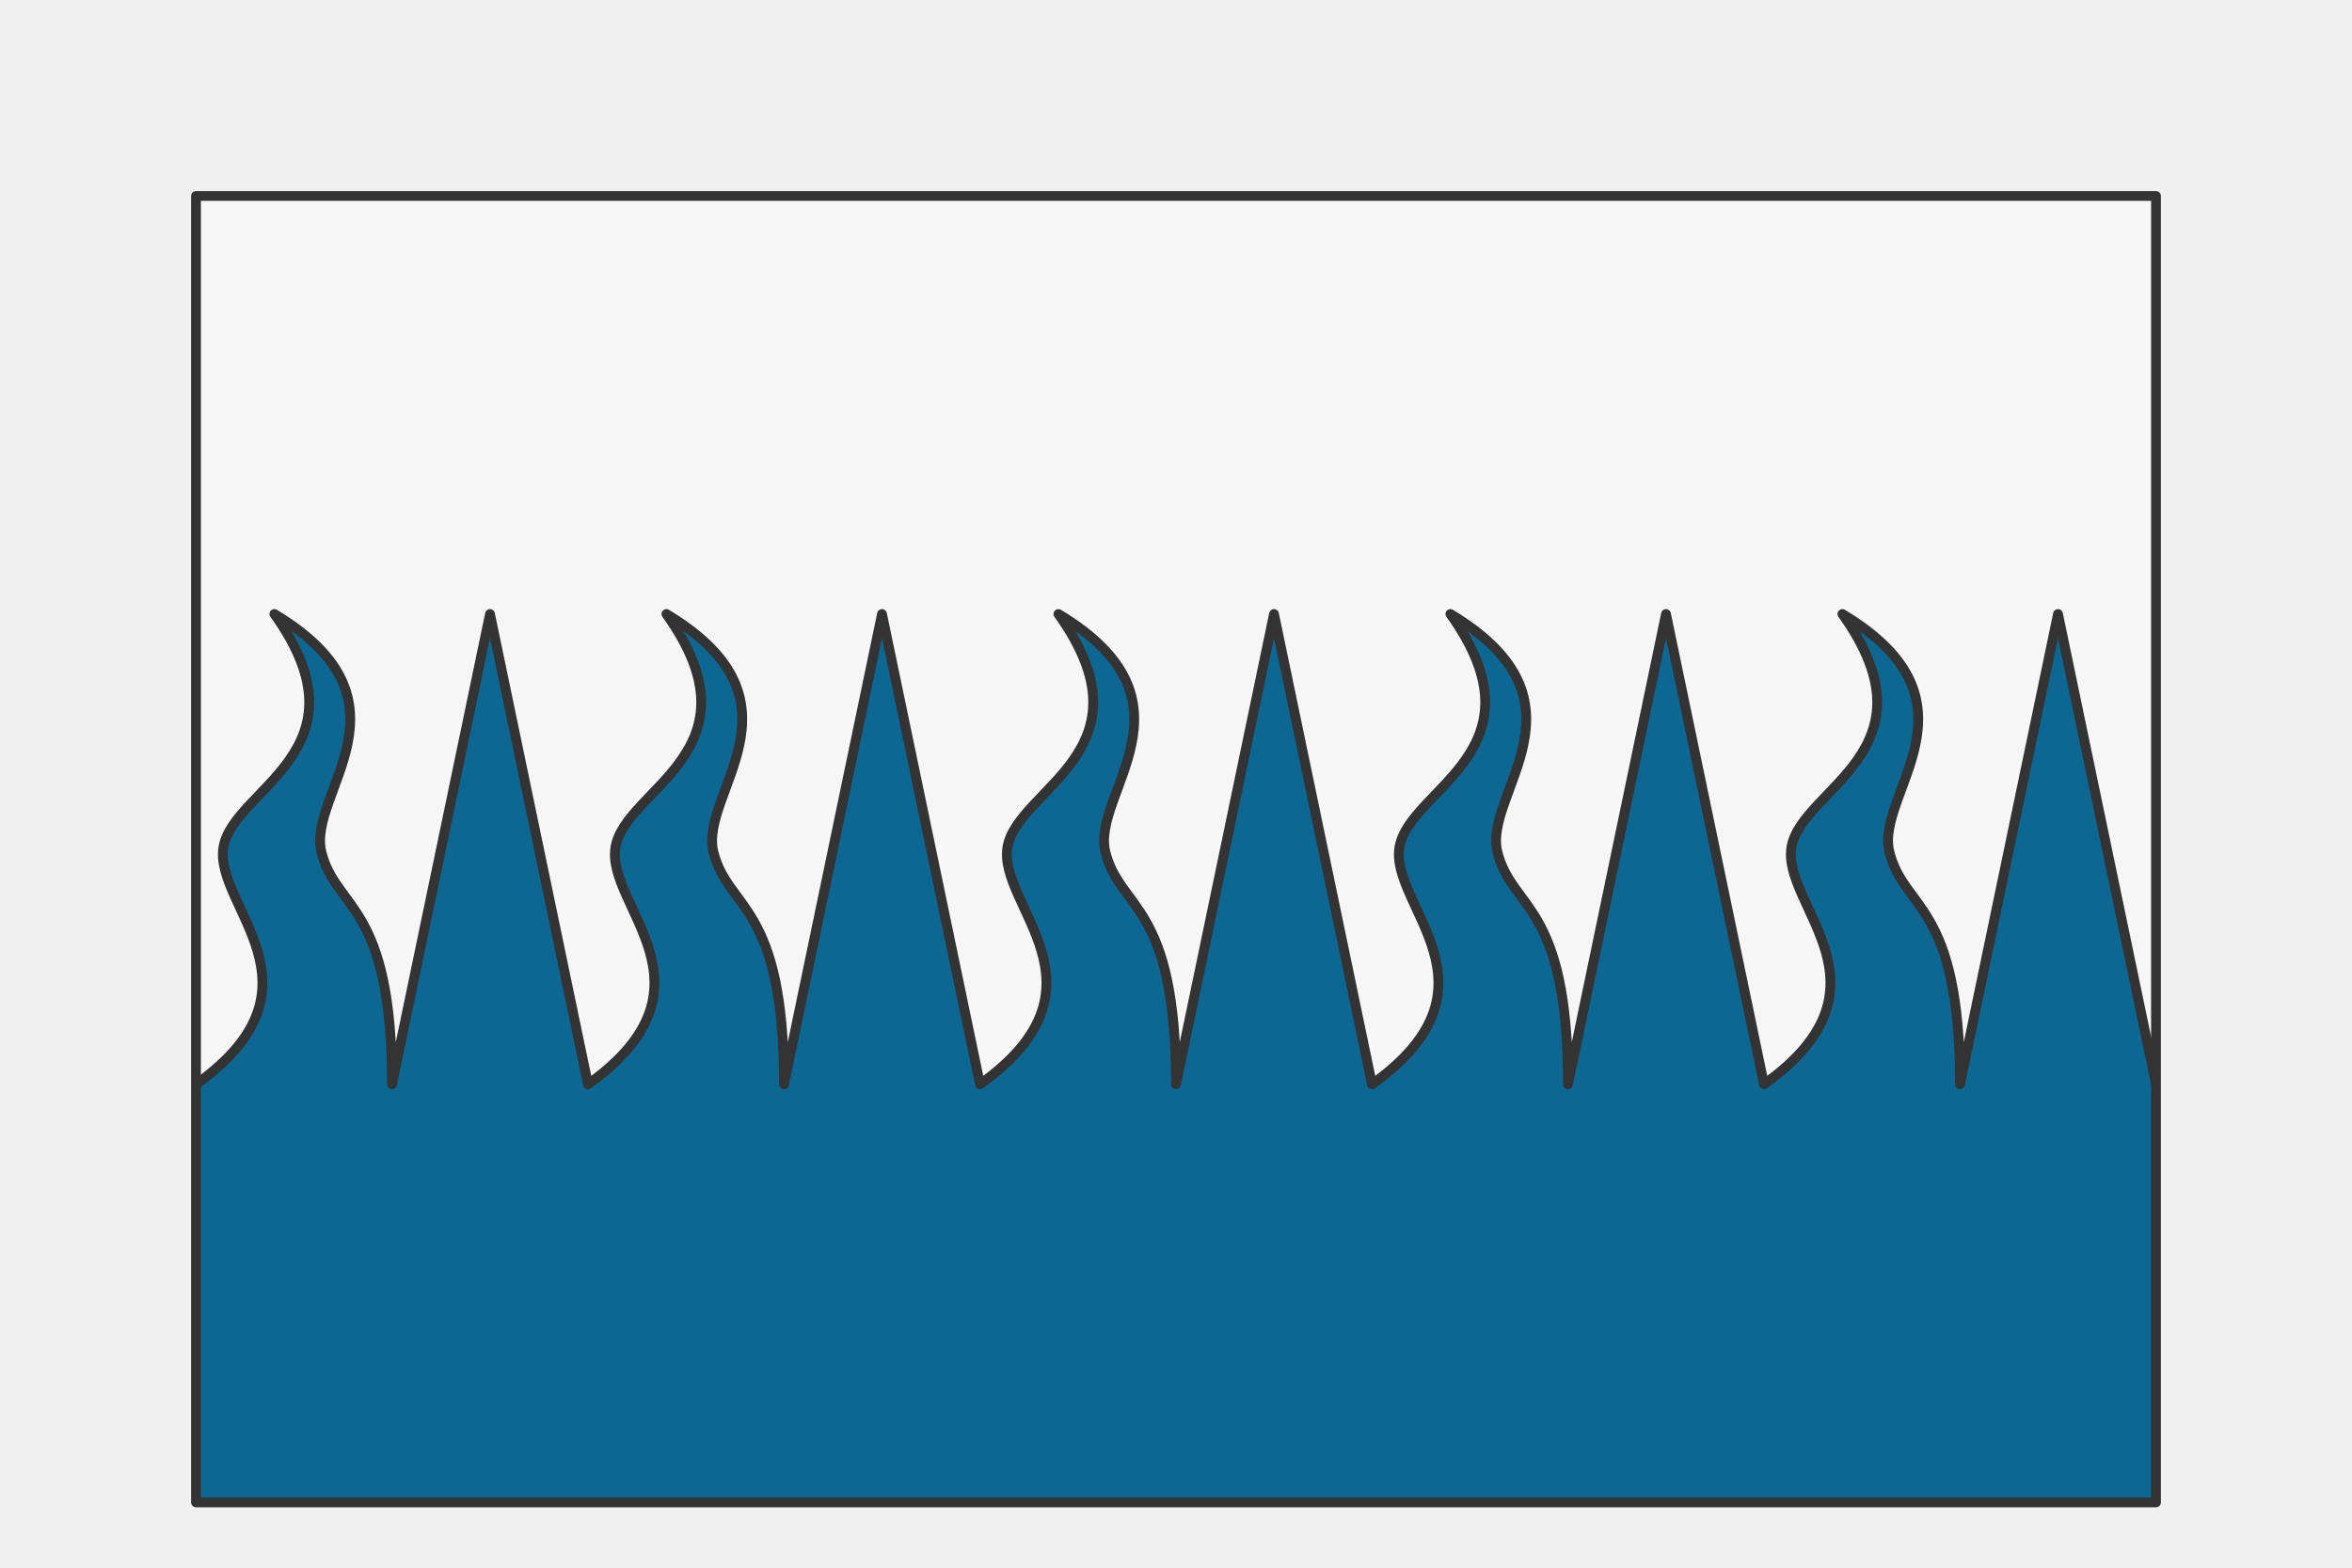
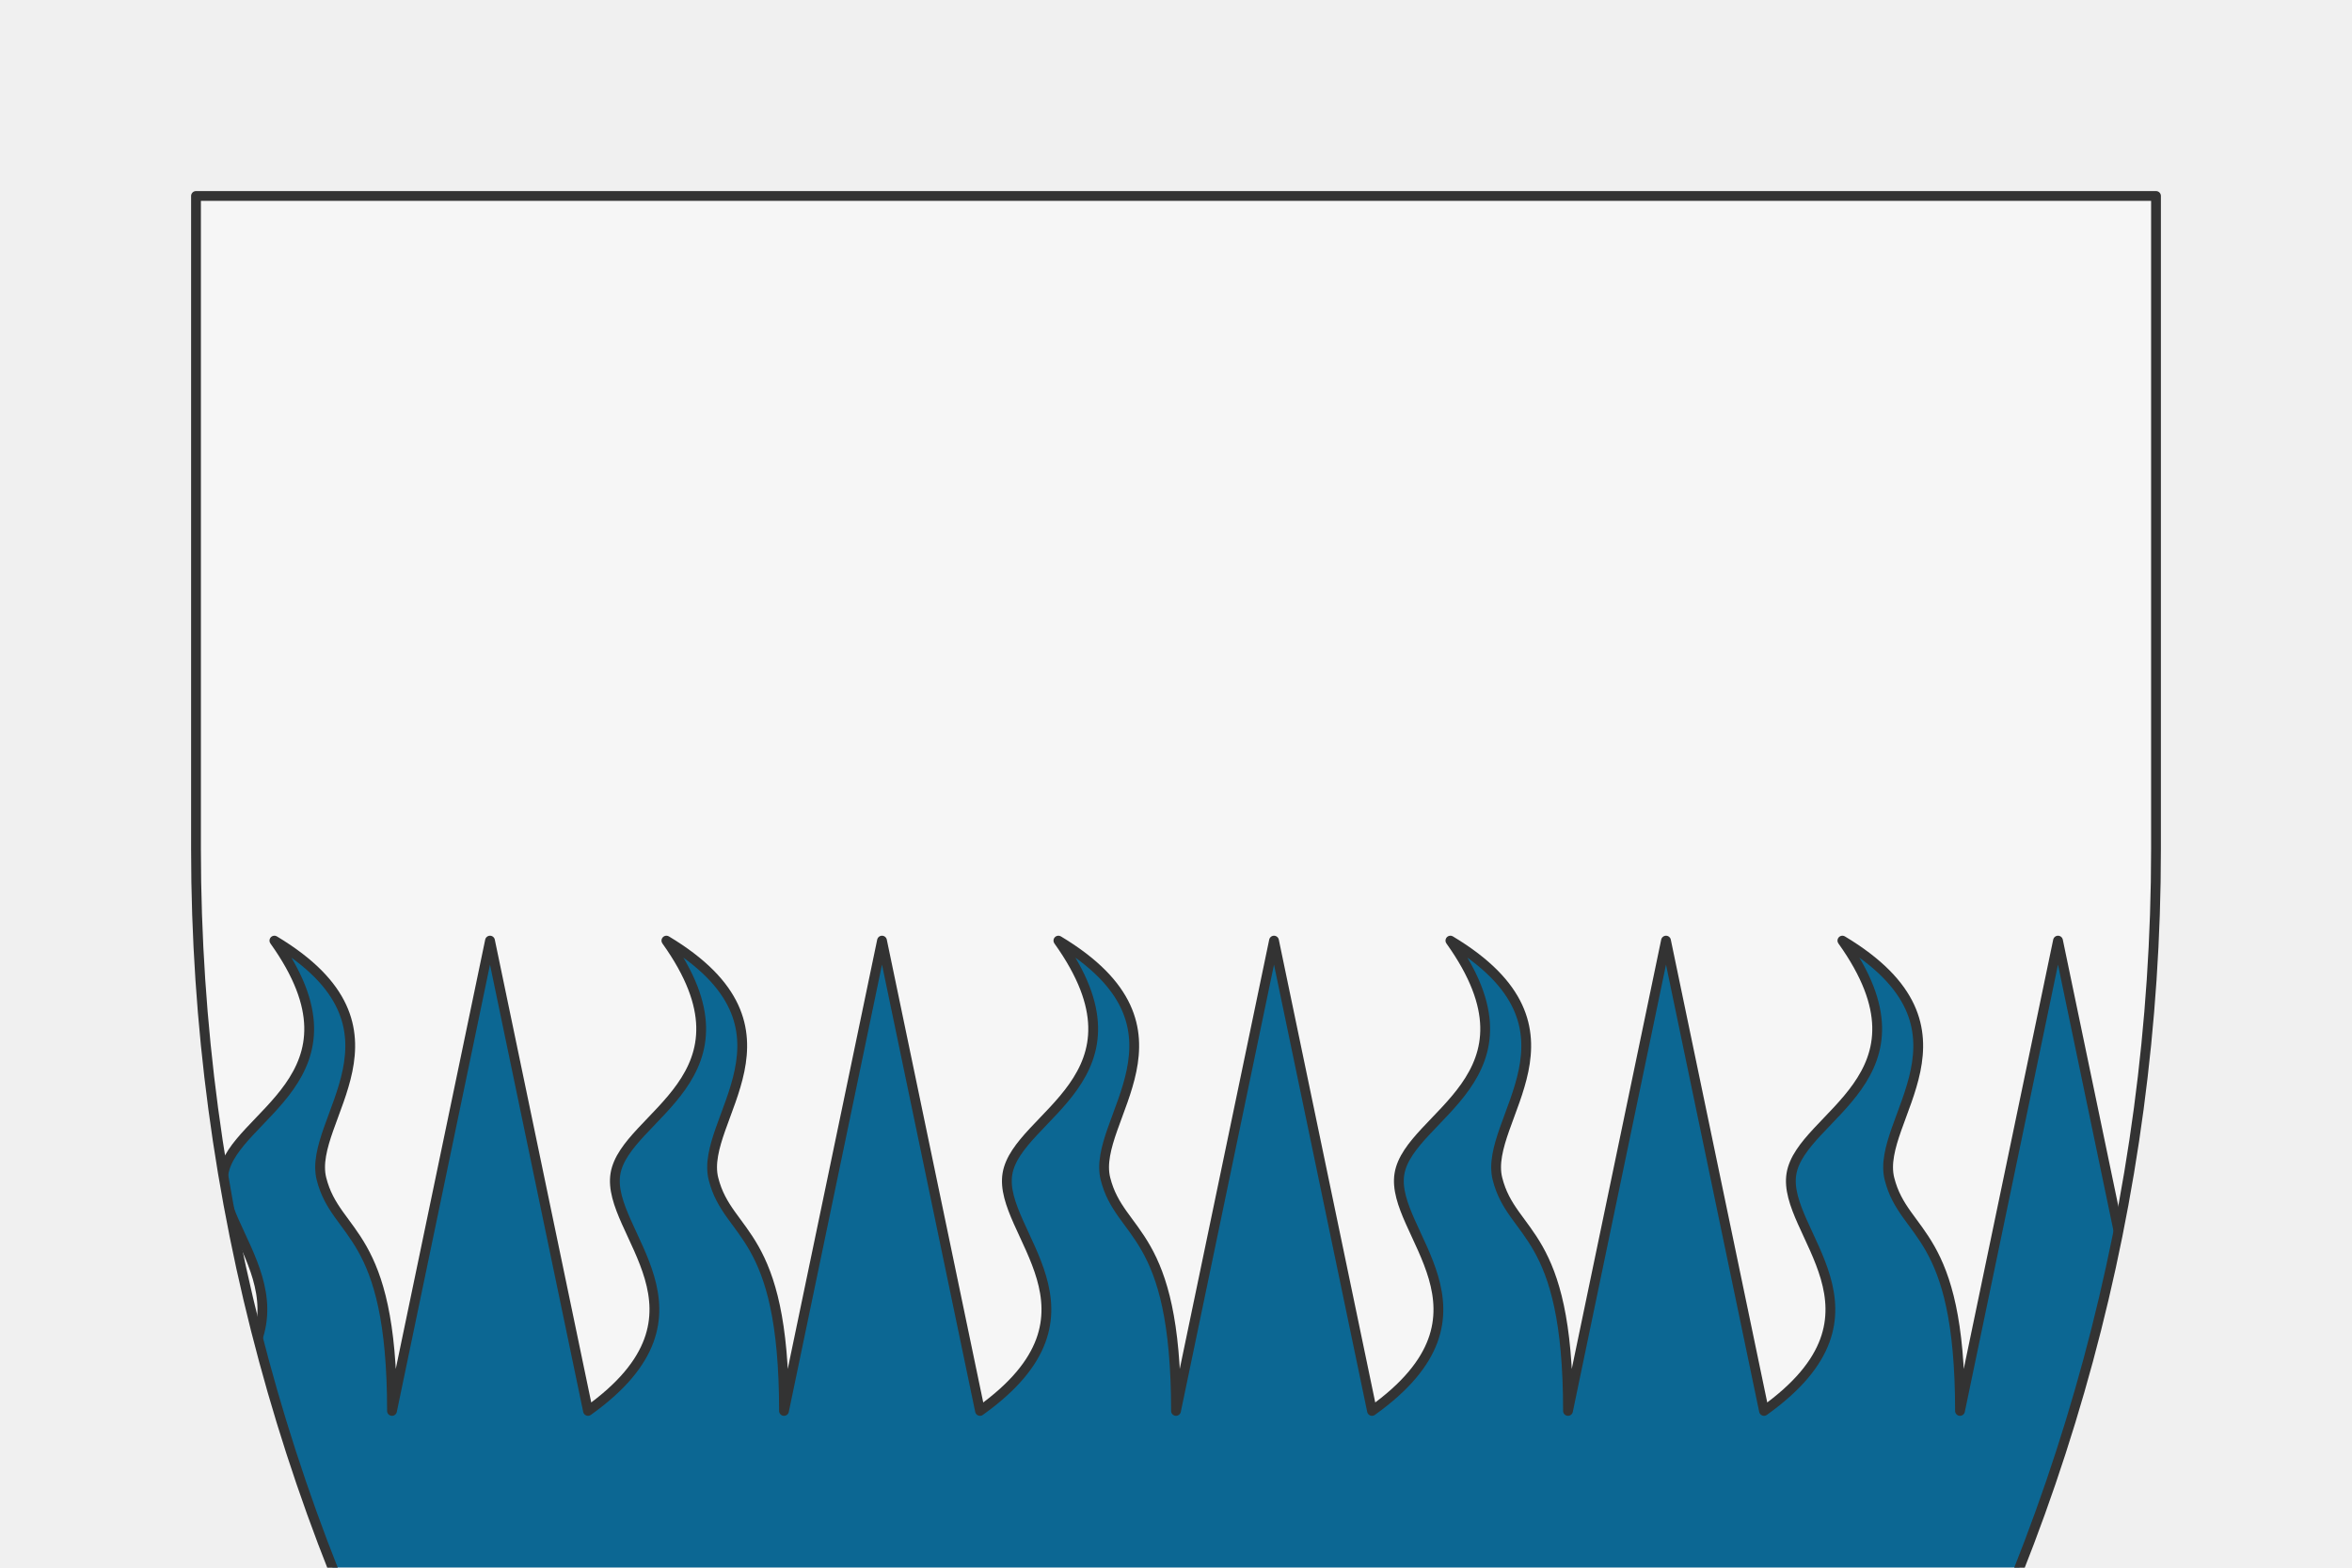
<svg xmlns="http://www.w3.org/2000/svg" preserveAspectRatio="xMidYMin slice" viewBox="0 0 120 80">
  <g transform="translate(10 10)">
    <defs>
      <mask id="a">
-         <path clip-rule="evenodd" d="M0 0h100v66.667H0z" fill-rule="evenodd" fill="#fff" />
+         <path clip-rule="evenodd" d="M50 0h50v33.333a100 100 0 0 1-50 86.603A100 100 0 0 1 0 33.333V0z" fill-rule="evenodd" fill="#fff" />
      </mask>
    </defs>
    <g mask="url(#a)">
-       <path d="M0 0h100v66.667H0z" fill-rule="evenodd" fill="#f0f0f0" />
+       <path d="M50 0h50v33.333a100 100 0 0 1-50 86.603A100 100 0 0 1 0 33.333V0z" fill-rule="evenodd" fill="#f0f0f0" />
      <defs>
        <mask id="b">
-           <path clip-rule="evenodd" d="M-60 45.333c7-5 .9-9.1 1.4-12.1.5-3 7.6-4.9 2.6-11.9 7.5 4.5 1.65 9.15 2.4 12.15s3.6 2.573 3.6 11.85l5-24 5 24c7-5 .9-9.1 1.4-12.1.5-3 7.6-4.9 2.6-11.9 7.5 4.5 1.65 9.15 2.4 12.15s3.6 2.573 3.6 11.85l5-24 5 24c7-5 .9-9.1 1.4-12.1.5-3 7.6-4.9 2.6-11.9 7.5 4.5 1.65 9.15 2.4 12.15s3.6 2.573 3.6 11.85l5-24 5 24c7-5 .9-9.1 1.4-12.1.5-3 7.6-4.9 2.6-11.9 7.5 4.5 1.65 9.15 2.4 12.15s3.6 2.573 3.6 11.85l5-24 5 24c7-5 .9-9.1 1.4-12.1.5-3 7.6-4.9 2.6-11.9 7.5 4.5 1.65 9.15 2.4 12.15s3.6 2.573 3.6 11.85l5-24 5 24c7-5 .9-9.1 1.4-12.1.5-3 7.6-4.9 2.6-11.9 7.5 4.5 1.65 9.15 2.4 12.15s3.6 2.573 3.6 11.85l5-24 5 24c7-5 .9-9.1 1.4-12.1.5-3 7.6-4.9 2.6-11.9 7.5 4.5 1.65 9.15 2.4 12.15s3.6 2.573 3.6 11.85l5-24 5 24c7-5 .9-9.1 1.4-12.1.5-3 7.6-4.9 2.6-11.9 7.5 4.5 1.65 9.15 2.4 12.15s3.6 2.573 3.6 11.85l5-24 5 24c7-5 .9-9.1 1.4-12.1.5-3 7.6-4.9 2.6-11.9 7.5 4.5 1.65 9.15 2.4 12.15s3.6 2.573 3.6 11.85l5-24 5 24c7-5 .9-9.1 1.4-12.1.5-3 7.6-4.9 2.6-11.9 7.5 4.5 1.65 9.15 2.4 12.15s3.6 2.573 3.6 11.85l5-24 5 24c7-5 .9-9.1 1.4-12.1.5-3 7.6-4.9 2.6-11.9 7.5 4.5 1.65 9.15 2.4 12.15s3.6 2.573 3.6 11.85l5-24 5 24c7-5 .9-9.1 1.4-12.1.5-3 7.6-4.9 2.6-11.9 7.5 4.5 1.65 9.15 2.4 12.15s3.6 2.573 3.6 11.85l5-24 5 24h820V-1000h-2000V45.333h940z" fill-rule="evenodd" fill="#fff" />
-           <path d="M-60 45.333c7-5 .9-9.1 1.4-12.1.5-3 7.6-4.9 2.6-11.9 7.5 4.5 1.65 9.15 2.4 12.15s3.6 2.573 3.6 11.85l5-24 5 24c7-5 .9-9.1 1.4-12.1.5-3 7.6-4.9 2.6-11.9 7.5 4.5 1.65 9.15 2.4 12.15s3.6 2.573 3.6 11.85l5-24 5 24c7-5 .9-9.1 1.4-12.1.5-3 7.6-4.9 2.6-11.9 7.5 4.5 1.65 9.15 2.4 12.15s3.6 2.573 3.6 11.85l5-24 5 24c7-5 .9-9.1 1.4-12.1.5-3 7.6-4.9 2.6-11.9 7.5 4.5 1.65 9.15 2.4 12.15s3.6 2.573 3.6 11.85l5-24 5 24c7-5 .9-9.1 1.4-12.1.5-3 7.6-4.9 2.6-11.9 7.5 4.5 1.65 9.15 2.4 12.15s3.6 2.573 3.6 11.85l5-24 5 24c7-5 .9-9.1 1.4-12.1.5-3 7.6-4.9 2.6-11.9 7.5 4.5 1.65 9.15 2.4 12.15s3.6 2.573 3.6 11.85l5-24 5 24c7-5 .9-9.1 1.4-12.1.5-3 7.6-4.9 2.6-11.9 7.5 4.5 1.65 9.15 2.4 12.15s3.6 2.573 3.6 11.85l5-24 5 24c7-5 .9-9.1 1.4-12.1.5-3 7.6-4.9 2.6-11.9 7.5 4.5 1.65 9.15 2.4 12.15s3.6 2.573 3.6 11.85l5-24 5 24c7-5 .9-9.1 1.4-12.1.5-3 7.6-4.9 2.6-11.9 7.5 4.5 1.65 9.15 2.4 12.15s3.6 2.573 3.6 11.85l5-24 5 24c7-5 .9-9.1 1.4-12.1.5-3 7.6-4.9 2.6-11.9 7.5 4.5 1.65 9.15 2.4 12.15s3.6 2.573 3.6 11.85l5-24 5 24c7-5 .9-9.1 1.4-12.1.5-3 7.6-4.9 2.6-11.9 7.5 4.5 1.65 9.15 2.4 12.15s3.6 2.573 3.6 11.85l5-24 5 24c7-5 .9-9.1 1.4-12.1.5-3 7.6-4.9 2.6-11.9 7.5 4.5 1.65 9.15 2.4 12.15s3.6 2.573 3.6 11.85l5-24 5 24h820V-1000h-2000V45.333h940z" fill="none" stroke-width=".1" stroke="#fff" />
+           <path clip-rule="evenodd" d="M-60 62c7-5 .9-9.1 1.4-12.1.5-3 7.6-4.9 2.6-11.9 7.5 4.5 1.65 9.15 2.4 12.15S-50 52.723-50 62l5-24 5 24c7-5 .9-9.1 1.4-12.1.5-3 7.6-4.9 2.6-11.9 7.5 4.5 1.65 9.15 2.4 12.15S-30 52.723-30 62l5-24 5 24c7-5 .9-9.1 1.4-12.1.5-3 7.6-4.9 2.6-11.9 7.5 4.5 1.65 9.15 2.4 12.15S-10 52.723-10 62l5-24 5 24c7-5 .9-9.1 1.4-12.1C1.9 46.9 9 45 4 38c7.5 4.5 1.65 9.15 2.4 12.15S10 52.723 10 62l5-24 5 24c7-5 .9-9.1 1.4-12.1.5-3 7.6-4.9 2.6-11.9 7.5 4.5 1.65 9.15 2.4 12.15S30 52.723 30 62l5-24 5 24c7-5 .9-9.1 1.4-12.1.5-3 7.6-4.9 2.6-11.9 7.5 4.5 1.65 9.15 2.4 12.15S50 52.723 50 62l5-24 5 24c7-5 .9-9.1 1.4-12.1.5-3 7.6-4.9 2.6-11.9 7.5 4.5 1.65 9.15 2.4 12.15S70 52.723 70 62l5-24 5 24c7-5 .9-9.1 1.4-12.1.5-3 7.6-4.9 2.6-11.9 7.5 4.5 1.65 9.15 2.4 12.15S90 52.723 90 62l5-24 5 24c7-5 .9-9.1 1.4-12.1.5-3 7.6-4.9 2.6-11.9 7.5 4.5 1.65 9.15 2.4 12.15S110 52.723 110 62l5-24 5 24c7-5 .9-9.1 1.4-12.1.5-3 7.6-4.9 2.6-11.9 7.5 4.5 1.65 9.15 2.4 12.15S130 52.723 130 62l5-24 5 24c7-5 .9-9.1 1.4-12.1.5-3 7.6-4.9 2.6-11.9 7.5 4.5 1.65 9.15 2.4 12.15S150 52.723 150 62l5-24 5 24c7-5 .9-9.1 1.4-12.1.5-3 7.6-4.9 2.6-11.9 7.5 4.5 1.65 9.15 2.4 12.15S170 52.723 170 62l5-24 5 24h820v-1062h-2000V62h940z" fill-rule="evenodd" fill="#fff" />
+           <path d="M-60 62c7-5 .9-9.1 1.4-12.1.5-3 7.6-4.9 2.6-11.9 7.5 4.5 1.65 9.15 2.4 12.15S-50 52.723-50 62l5-24 5 24c7-5 .9-9.1 1.4-12.1.5-3 7.6-4.9 2.6-11.9 7.5 4.5 1.65 9.15 2.4 12.15S-30 52.723-30 62l5-24 5 24c7-5 .9-9.1 1.4-12.1.5-3 7.6-4.9 2.6-11.9 7.5 4.5 1.65 9.15 2.4 12.15S-10 52.723-10 62l5-24 5 24c7-5 .9-9.1 1.4-12.1C1.9 46.9 9 45 4 38c7.5 4.5 1.65 9.15 2.4 12.15S10 52.723 10 62l5-24 5 24c7-5 .9-9.1 1.4-12.1.5-3 7.6-4.9 2.6-11.9 7.5 4.5 1.65 9.15 2.4 12.15S30 52.723 30 62l5-24 5 24c7-5 .9-9.1 1.4-12.1.5-3 7.6-4.9 2.6-11.9 7.5 4.5 1.65 9.15 2.4 12.15S50 52.723 50 62l5-24 5 24c7-5 .9-9.1 1.4-12.1.5-3 7.6-4.9 2.6-11.9 7.5 4.5 1.65 9.15 2.4 12.15S70 52.723 70 62l5-24 5 24c7-5 .9-9.1 1.4-12.1.5-3 7.6-4.9 2.6-11.9 7.5 4.5 1.65 9.15 2.4 12.15S90 52.723 90 62l5-24 5 24c7-5 .9-9.1 1.4-12.1.5-3 7.6-4.9 2.6-11.9 7.5 4.5 1.65 9.15 2.4 12.15S110 52.723 110 62l5-24 5 24c7-5 .9-9.1 1.4-12.1.5-3 7.6-4.9 2.6-11.9 7.5 4.5 1.65 9.15 2.4 12.15S130 52.723 130 62l5-24 5 24c7-5 .9-9.1 1.4-12.1.5-3 7.6-4.9 2.6-11.9 7.5 4.5 1.65 9.15 2.4 12.15S150 52.723 150 62l5-24 5 24c7-5 .9-9.1 1.4-12.1.5-3 7.6-4.9 2.6-11.9 7.5 4.5 1.65 9.15 2.4 12.15S170 52.723 170 62l5-24 5 24h820v-1062h-2000V62h940z" fill="none" stroke-width=".1" stroke="#fff" />
        </mask>
      </defs>
      <g mask="url(#b)">
        <path fill="#f6f6f6" style="cursor:pointer" d="M-1000-1000h2000v2000h-2000z" />
      </g>
      <defs>
        <mask id="c">
-           <path clip-rule="evenodd" d="M-60 45.333c7-5 .9-9.1 1.4-12.1.5-3 7.6-4.9 2.6-11.9 7.5 4.5 1.65 9.15 2.4 12.15s3.6 2.573 3.6 11.85l5-24 5 24c7-5 .9-9.1 1.4-12.1.5-3 7.6-4.9 2.6-11.9 7.5 4.5 1.65 9.15 2.4 12.15s3.6 2.573 3.6 11.85l5-24 5 24c7-5 .9-9.1 1.4-12.1.5-3 7.6-4.9 2.6-11.9 7.5 4.5 1.65 9.15 2.4 12.15s3.6 2.573 3.6 11.85l5-24 5 24c7-5 .9-9.1 1.4-12.1.5-3 7.6-4.9 2.6-11.9 7.5 4.5 1.65 9.15 2.4 12.15s3.6 2.573 3.6 11.85l5-24 5 24c7-5 .9-9.1 1.4-12.1.5-3 7.6-4.9 2.6-11.9 7.5 4.5 1.65 9.15 2.4 12.15s3.6 2.573 3.6 11.85l5-24 5 24c7-5 .9-9.1 1.4-12.1.5-3 7.6-4.9 2.6-11.9 7.5 4.5 1.65 9.15 2.4 12.15s3.6 2.573 3.6 11.85l5-24 5 24c7-5 .9-9.1 1.4-12.1.5-3 7.6-4.9 2.6-11.9 7.5 4.5 1.65 9.15 2.4 12.15s3.6 2.573 3.6 11.85l5-24 5 24c7-5 .9-9.1 1.4-12.1.5-3 7.6-4.9 2.6-11.9 7.5 4.5 1.65 9.15 2.4 12.15s3.6 2.573 3.6 11.85l5-24 5 24c7-5 .9-9.1 1.4-12.1.5-3 7.6-4.9 2.6-11.9 7.5 4.5 1.65 9.15 2.4 12.15s3.6 2.573 3.6 11.85l5-24 5 24c7-5 .9-9.1 1.4-12.1.5-3 7.6-4.9 2.6-11.9 7.5 4.5 1.65 9.15 2.4 12.15s3.6 2.573 3.6 11.85l5-24 5 24c7-5 .9-9.1 1.4-12.1.5-3 7.6-4.9 2.6-11.9 7.5 4.5 1.65 9.15 2.4 12.15s3.6 2.573 3.6 11.85l5-24 5 24c7-5 .9-9.1 1.4-12.1.5-3 7.6-4.9 2.6-11.9 7.5 4.5 1.65 9.15 2.4 12.15s3.6 2.573 3.6 11.85l5-24 5 24h820V1000h-2000V45.333h940z" fill-rule="evenodd" fill="#fff" />
+           <path clip-rule="evenodd" d="M-60 62c7-5 .9-9.1 1.4-12.1.5-3 7.6-4.9 2.6-11.9 7.5 4.5 1.65 9.15 2.4 12.15S-50 52.723-50 62l5-24 5 24c7-5 .9-9.1 1.4-12.1.5-3 7.6-4.9 2.6-11.9 7.5 4.5 1.65 9.15 2.4 12.15S-30 52.723-30 62l5-24 5 24c7-5 .9-9.1 1.4-12.1.5-3 7.6-4.9 2.6-11.9 7.5 4.5 1.65 9.15 2.4 12.15S-10 52.723-10 62l5-24 5 24c7-5 .9-9.1 1.4-12.1C1.9 46.9 9 45 4 38c7.5 4.5 1.65 9.15 2.4 12.15S10 52.723 10 62l5-24 5 24c7-5 .9-9.1 1.4-12.1.5-3 7.6-4.9 2.6-11.9 7.5 4.5 1.65 9.15 2.4 12.15S30 52.723 30 62l5-24 5 24c7-5 .9-9.1 1.4-12.1.5-3 7.6-4.9 2.6-11.9 7.5 4.5 1.65 9.15 2.4 12.15S50 52.723 50 62l5-24 5 24c7-5 .9-9.1 1.4-12.1.5-3 7.6-4.9 2.6-11.9 7.5 4.5 1.65 9.15 2.4 12.15S70 52.723 70 62l5-24 5 24c7-5 .9-9.1 1.4-12.1.5-3 7.6-4.9 2.6-11.9 7.5 4.5 1.65 9.15 2.4 12.15S90 52.723 90 62l5-24 5 24c7-5 .9-9.1 1.4-12.1.5-3 7.6-4.9 2.6-11.9 7.5 4.5 1.65 9.15 2.4 12.15S110 52.723 110 62l5-24 5 24c7-5 .9-9.1 1.4-12.1.5-3 7.6-4.9 2.6-11.9 7.5 4.5 1.65 9.15 2.4 12.15S130 52.723 130 62l5-24 5 24c7-5 .9-9.1 1.4-12.1.5-3 7.6-4.9 2.6-11.9 7.5 4.5 1.65 9.15 2.4 12.15S150 52.723 150 62l5-24 5 24c7-5 .9-9.1 1.4-12.1.5-3 7.6-4.9 2.6-11.9 7.5 4.5 1.65 9.15 2.4 12.15S170 52.723 170 62l5-24 5 24h820v938h-2000V62h940z" fill-rule="evenodd" fill="#fff" />
        </mask>
      </defs>
      <g mask="url(#c)">
        <path fill="#0c6793" style="cursor:pointer" d="M-1000-1000h2000v2000h-2000z" />
      </g>
-       <path d="M-60 45.333c7-5 .9-9.1 1.4-12.1.5-3 7.6-4.9 2.6-11.9 7.5 4.5 1.65 9.15 2.4 12.15s3.6 2.573 3.6 11.85l5-24 5 24c7-5 .9-9.1 1.4-12.1.5-3 7.6-4.9 2.6-11.9 7.5 4.5 1.65 9.15 2.4 12.15s3.6 2.573 3.6 11.85l5-24 5 24c7-5 .9-9.1 1.4-12.1.5-3 7.6-4.9 2.6-11.9 7.5 4.5 1.65 9.15 2.4 12.15s3.6 2.573 3.6 11.85l5-24 5 24c7-5 .9-9.1 1.4-12.1.5-3 7.6-4.9 2.6-11.9 7.5 4.5 1.65 9.15 2.4 12.15s3.6 2.573 3.6 11.85l5-24 5 24c7-5 .9-9.1 1.4-12.1.5-3 7.6-4.9 2.6-11.9 7.5 4.5 1.65 9.15 2.4 12.15s3.6 2.573 3.6 11.85l5-24 5 24c7-5 .9-9.1 1.4-12.1.5-3 7.6-4.9 2.6-11.9 7.5 4.5 1.65 9.15 2.4 12.15s3.6 2.573 3.6 11.85l5-24 5 24c7-5 .9-9.1 1.4-12.1.5-3 7.6-4.9 2.6-11.9 7.5 4.5 1.65 9.15 2.4 12.15s3.6 2.573 3.6 11.85l5-24 5 24c7-5 .9-9.1 1.4-12.1.5-3 7.6-4.9 2.6-11.9 7.5 4.5 1.65 9.15 2.4 12.15s3.6 2.573 3.6 11.85l5-24 5 24c7-5 .9-9.1 1.4-12.1.5-3 7.6-4.9 2.6-11.9 7.5 4.5 1.65 9.15 2.4 12.15s3.6 2.573 3.6 11.85l5-24 5 24c7-5 .9-9.1 1.4-12.1.5-3 7.6-4.9 2.6-11.9 7.5 4.5 1.65 9.15 2.4 12.15s3.6 2.573 3.6 11.85l5-24 5 24c7-5 .9-9.1 1.4-12.1.5-3 7.6-4.9 2.6-11.9 7.5 4.5 1.65 9.15 2.4 12.15s3.6 2.573 3.6 11.85l5-24 5 24c7-5 .9-9.1 1.4-12.1.5-3 7.6-4.9 2.6-11.9 7.5 4.5 1.65 9.15 2.4 12.15s3.6 2.573 3.6 11.85l5-24 5 24" fill="none" stroke-linecap="round" stroke-linejoin="round" stroke-width=".5" stroke="#333" />
+       <path d="M-60 62c7-5 .9-9.1 1.4-12.1.5-3 7.6-4.9 2.6-11.9 7.5 4.5 1.65 9.15 2.4 12.15S-50 52.723-50 62l5-24 5 24c7-5 .9-9.1 1.4-12.1.5-3 7.6-4.9 2.6-11.9 7.5 4.5 1.65 9.15 2.4 12.15S-30 52.723-30 62l5-24 5 24c7-5 .9-9.1 1.4-12.1.5-3 7.6-4.9 2.6-11.9 7.5 4.5 1.65 9.15 2.4 12.15S-10 52.723-10 62l5-24 5 24c7-5 .9-9.1 1.4-12.1C1.9 46.9 9 45 4 38c7.5 4.5 1.65 9.15 2.4 12.15S10 52.723 10 62l5-24 5 24c7-5 .9-9.1 1.4-12.1.5-3 7.6-4.9 2.6-11.9 7.5 4.5 1.65 9.15 2.4 12.15S30 52.723 30 62l5-24 5 24c7-5 .9-9.1 1.4-12.1.5-3 7.6-4.9 2.6-11.9 7.5 4.5 1.65 9.15 2.4 12.15S50 52.723 50 62l5-24 5 24c7-5 .9-9.1 1.4-12.1.5-3 7.6-4.9 2.6-11.9 7.5 4.5 1.65 9.15 2.4 12.15S70 52.723 70 62l5-24 5 24c7-5 .9-9.1 1.4-12.1.5-3 7.6-4.9 2.6-11.9 7.5 4.5 1.65 9.15 2.4 12.15S90 52.723 90 62l5-24 5 24c7-5 .9-9.1 1.4-12.1.5-3 7.6-4.9 2.6-11.9 7.5 4.5 1.65 9.15 2.4 12.15S110 52.723 110 62l5-24 5 24c7-5 .9-9.1 1.4-12.1.5-3 7.6-4.9 2.6-11.9 7.5 4.5 1.65 9.15 2.4 12.15S130 52.723 130 62l5-24 5 24c7-5 .9-9.1 1.4-12.1.5-3 7.6-4.9 2.6-11.9 7.5 4.5 1.65 9.15 2.4 12.15S150 52.723 150 62l5-24 5 24c7-5 .9-9.1 1.4-12.1.5-3 7.6-4.9 2.6-11.9 7.5 4.5 1.65 9.15 2.4 12.15S170 52.723 170 62l5-24 5 24" fill="none" stroke-linecap="round" stroke-linejoin="round" stroke-width=".5" stroke="#333" />
    </g>
-     <path d="M0 0h100v66.667H0z" fill="none" stroke-linecap="round" stroke-linejoin="round" stroke-width=".5" stroke="#333" />
+     <path d="M50 0h50v33.333a100 100 0 0 1-50 86.603A100 100 0 0 1 0 33.333V0z" fill="none" stroke-linecap="round" stroke-linejoin="round" stroke-width=".5" stroke="#333" />
  </g>
</svg>
